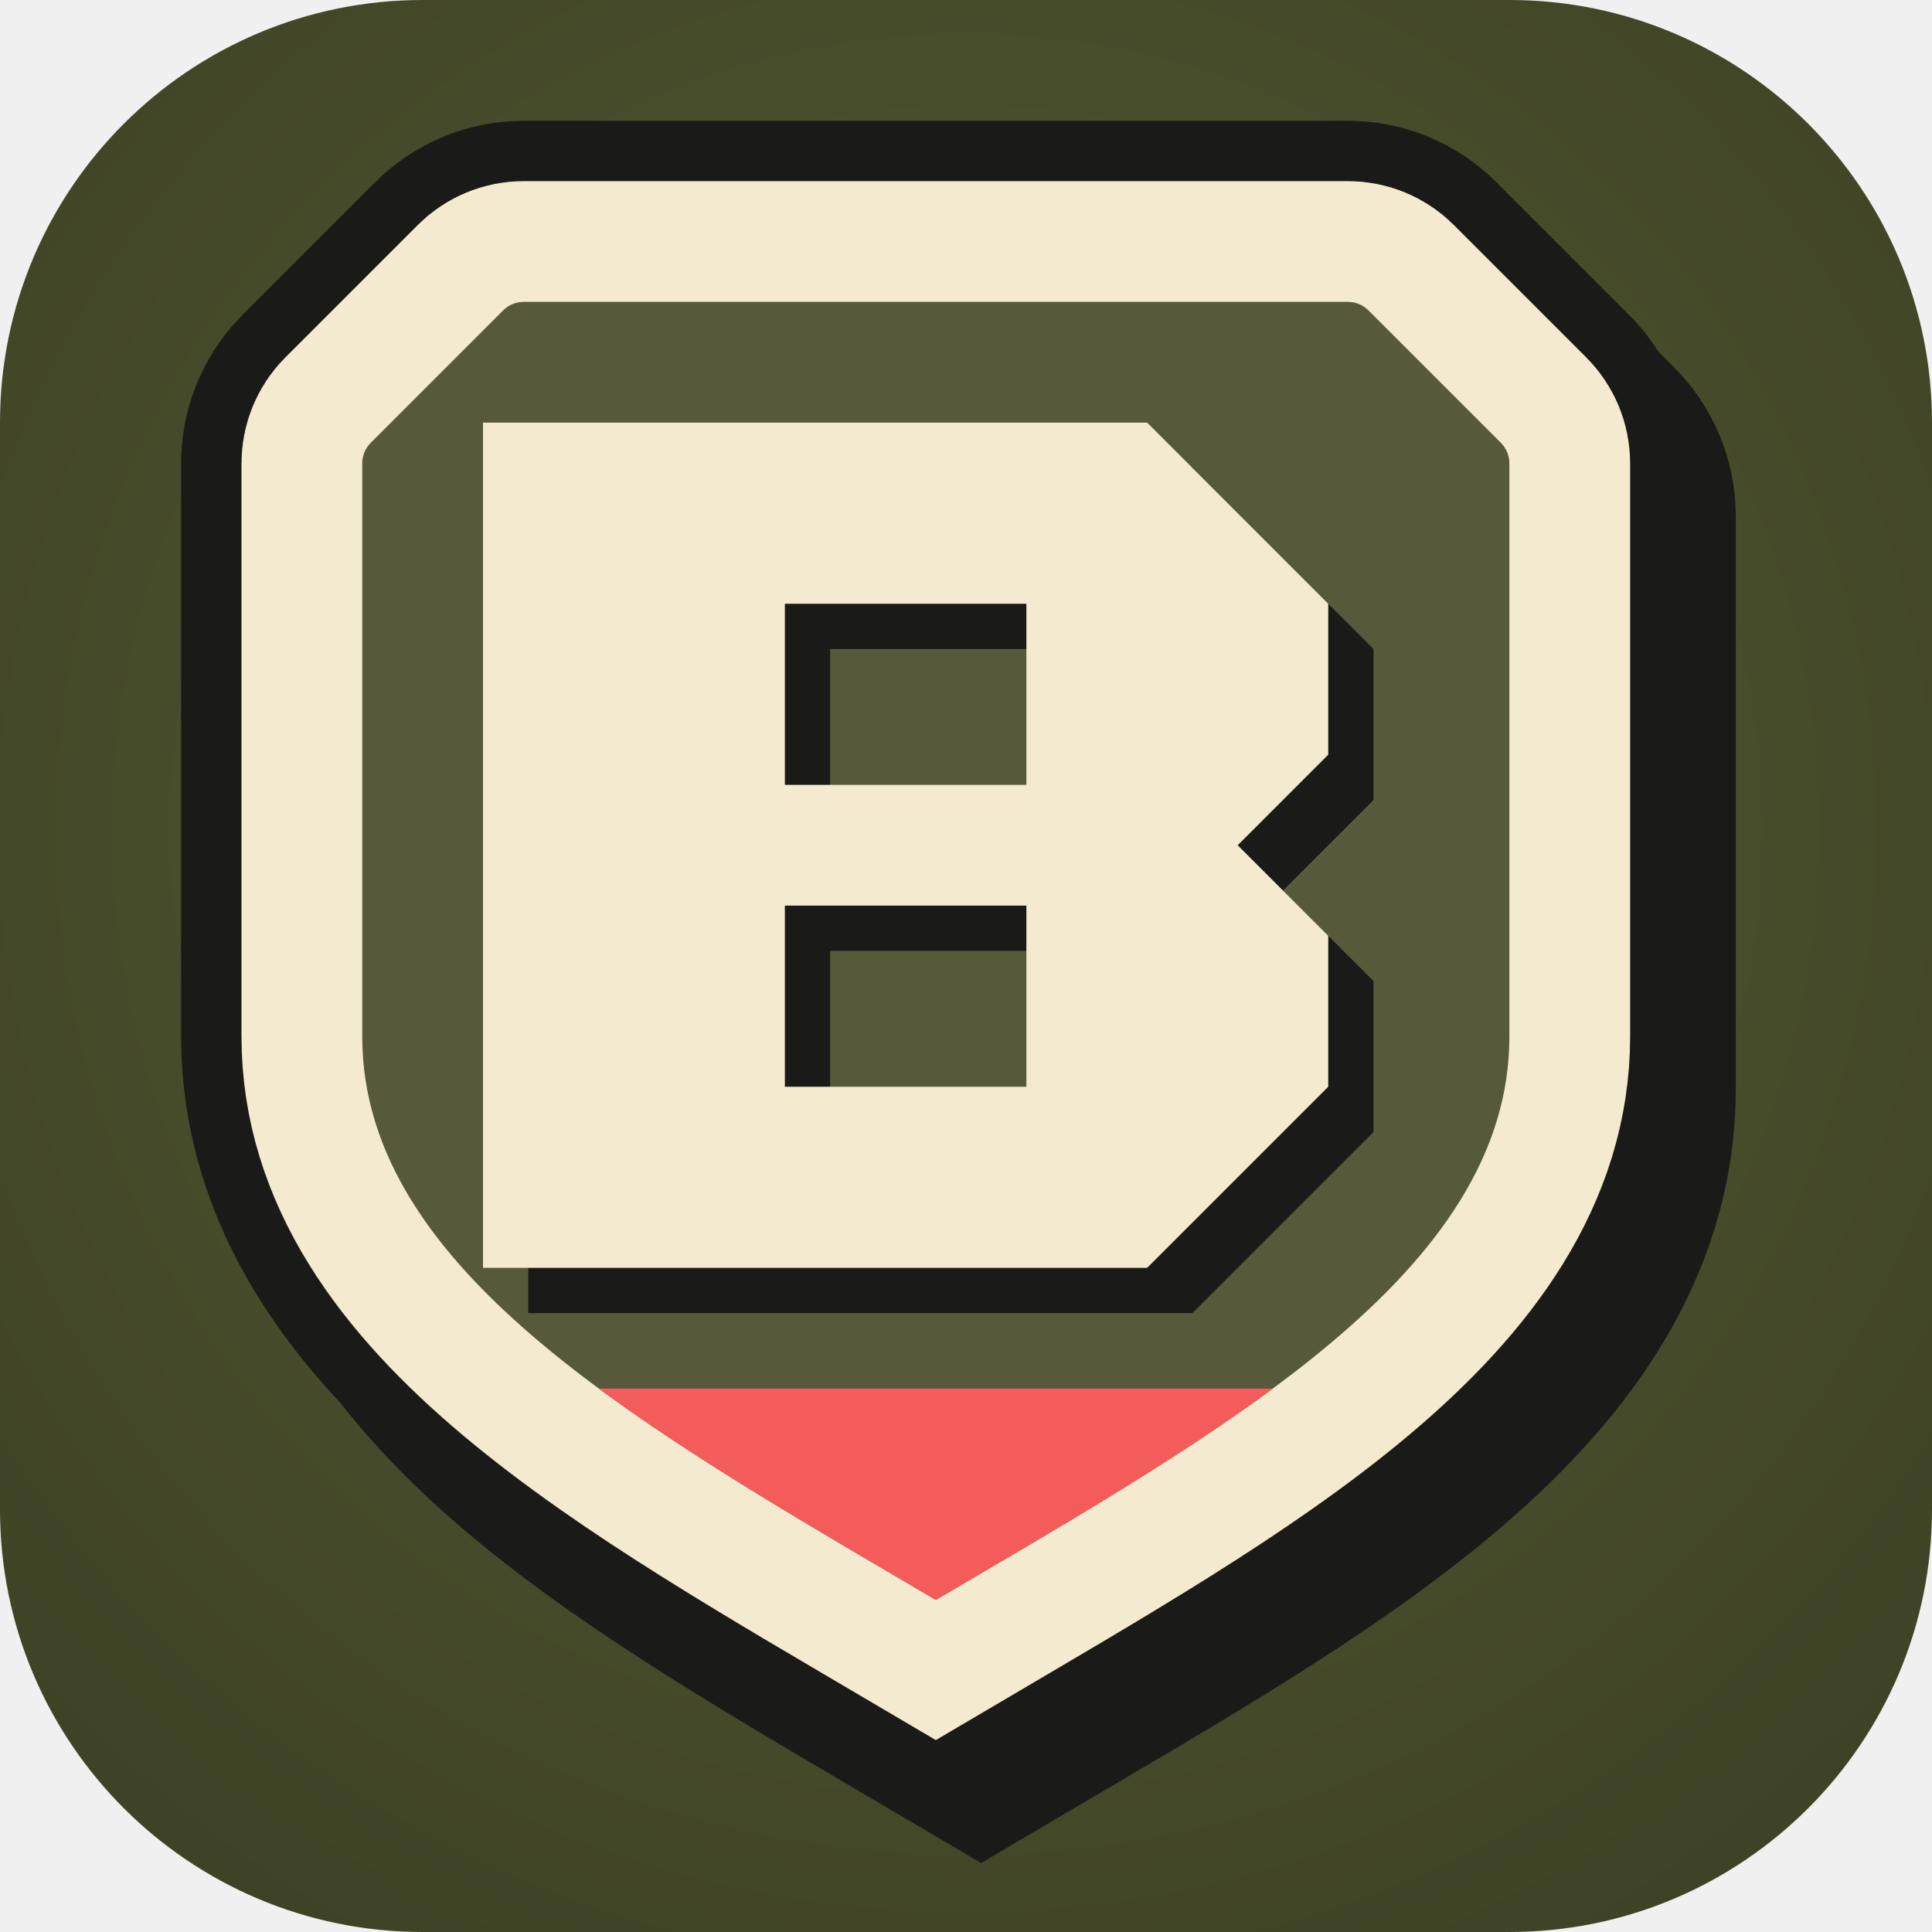
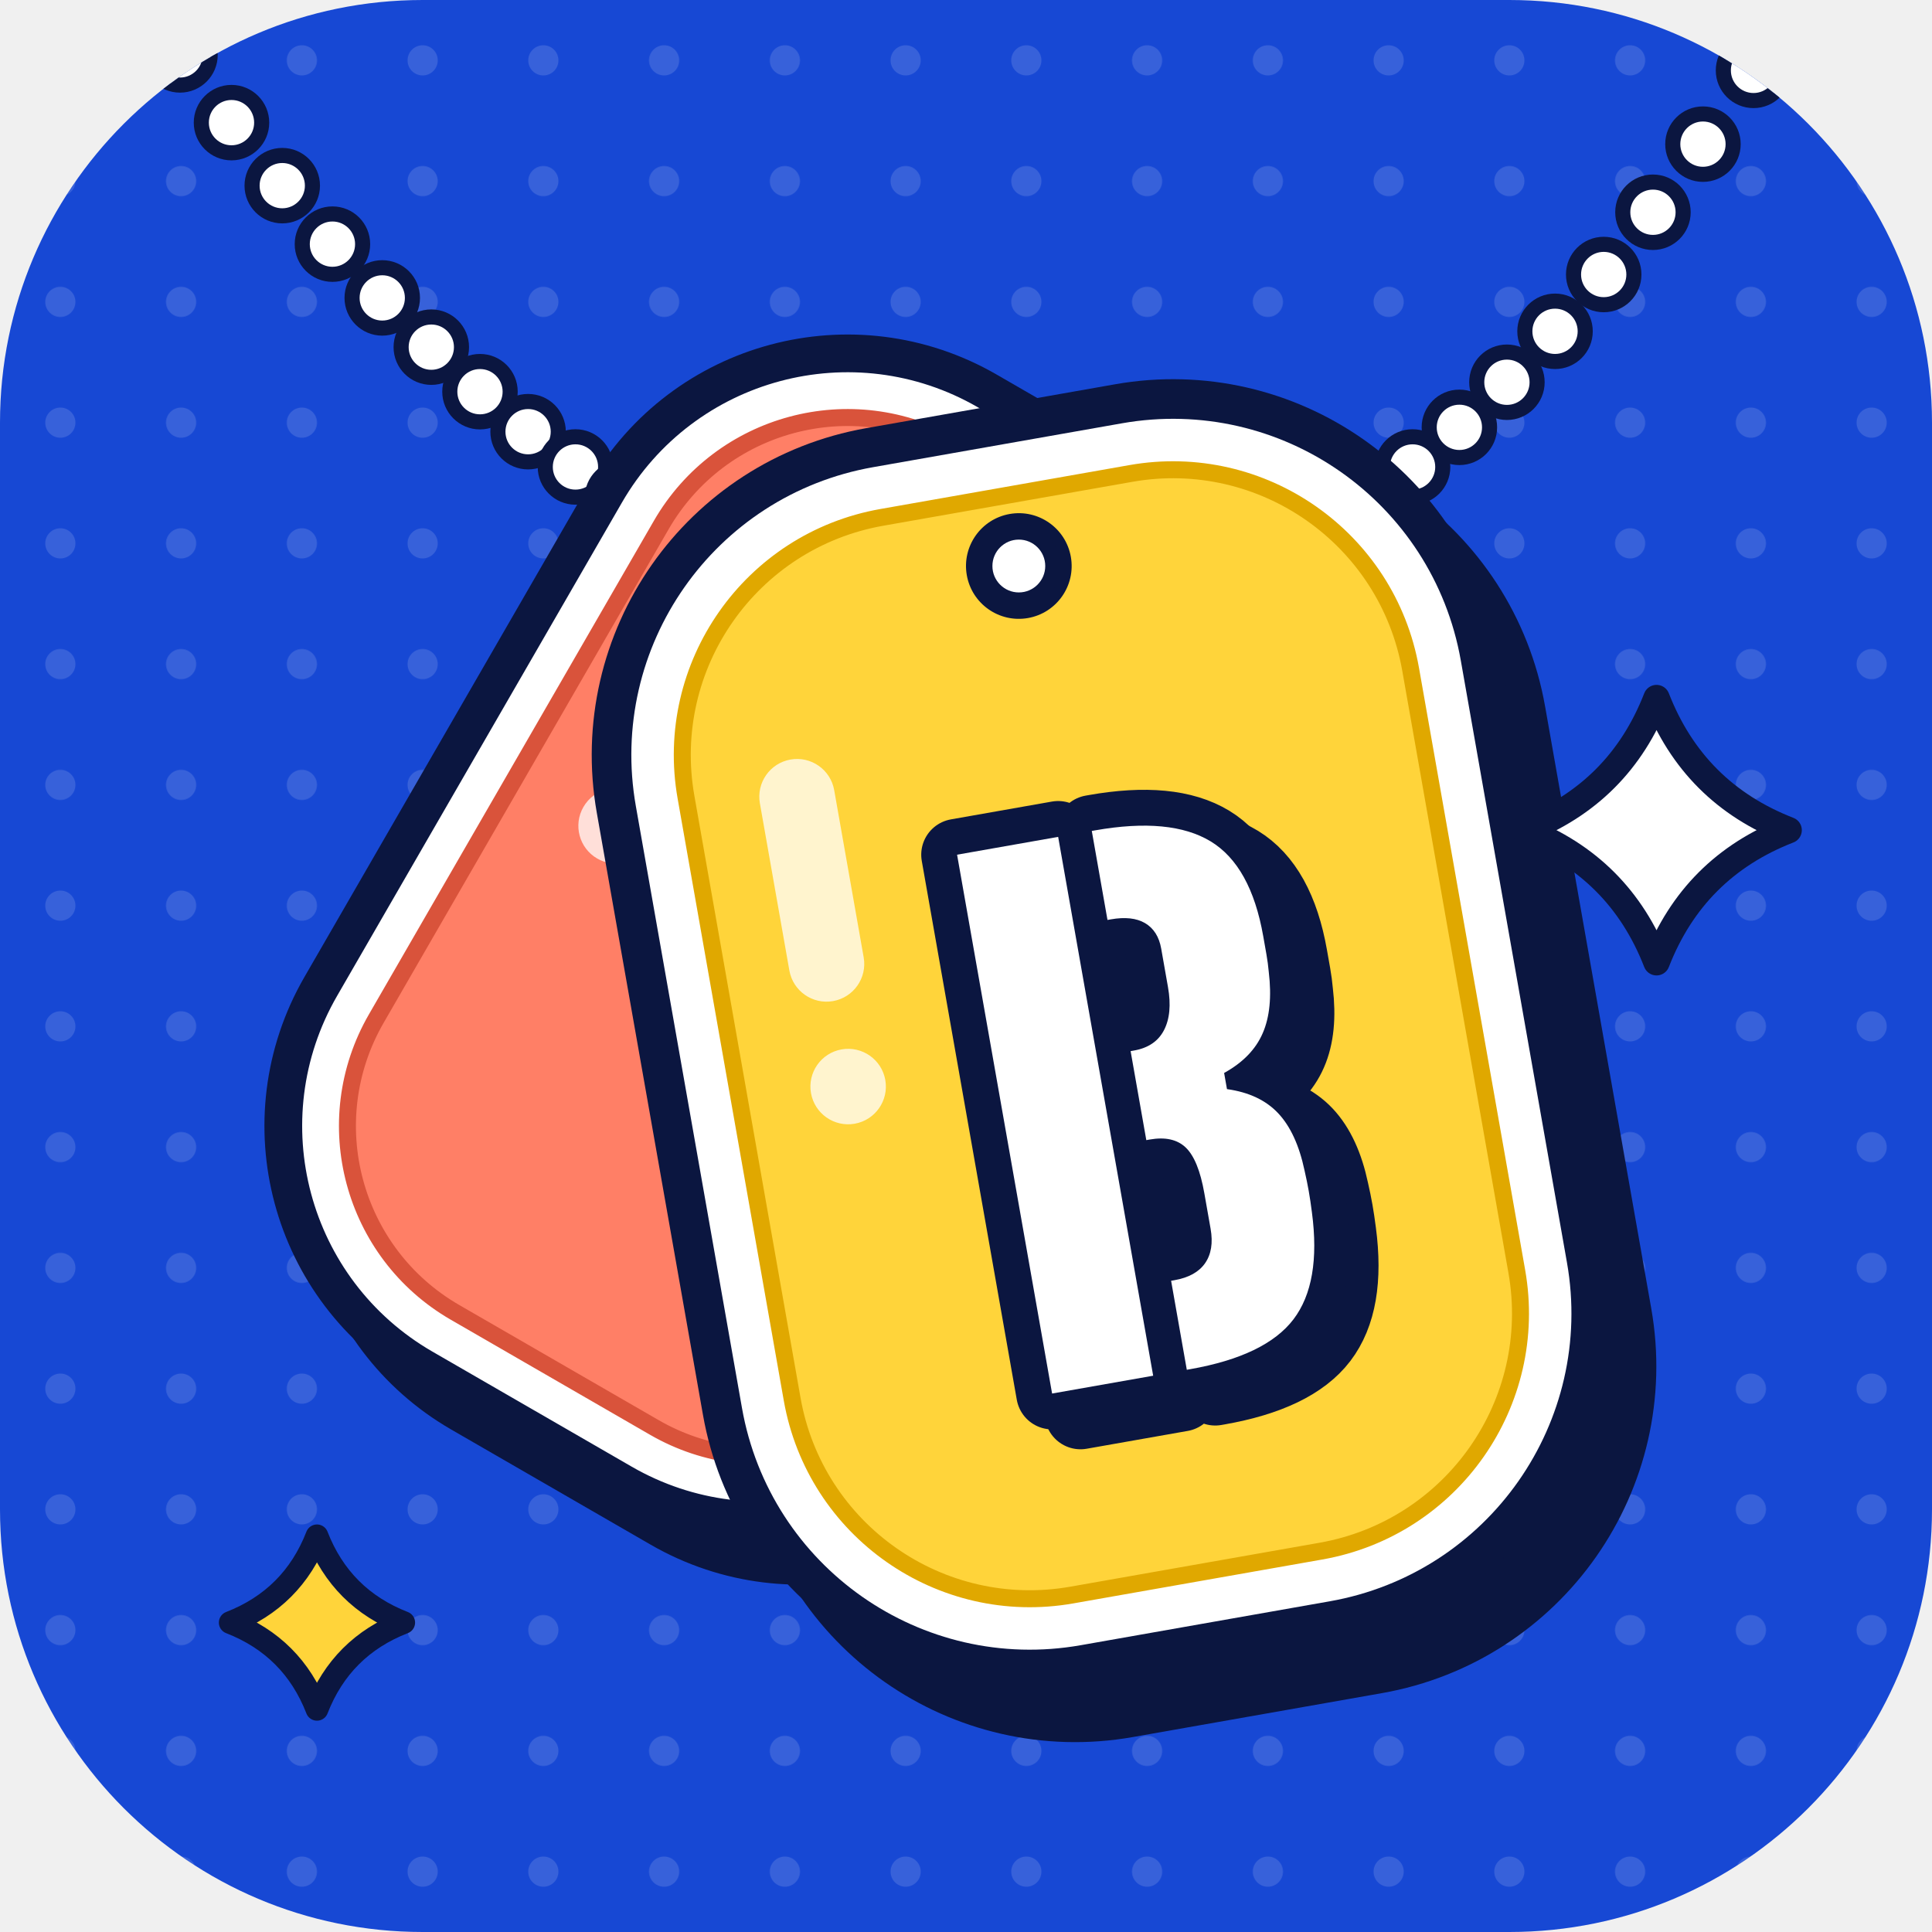
<svg xmlns="http://www.w3.org/2000/svg" viewBox="0 0 1024 1024" width="1024" height="1024">
  <defs>
-     <radialGradient id="bp-stencil-crest-fav-tile" gradientUnits="userSpaceOnUse" cx="512" cy="440" r="740">
-       <stop offset="0" stop-color="#50552F" />
-       <stop offset="0.55" stop-color="#474C2B" />
-       <stop offset="1" stop-color="#3D4124" />
-     </radialGradient>
+     <clipPath id="bp-fav-clip">
+       <rect x="0" y="0" width="1024" height="1024" rx="224" />
+     </clipPath>
+     <pattern id="bp-fav-dots" width="64" height="64" patternUnits="userSpaceOnUse">
+       <circle cx="32" cy="32" r="8" fill="#FFFFFF" fill-opacity="0.14" />
+     </pattern>
  </defs>
-   <rect width="1024" height="1024" rx="224" fill="url(#bp-stencil-crest-fav-tile)" />
-   <path d="M277.6 160L714.4 160C718.5 160 722.4 161.6 725.3 164.5L795.5 234.7C798.4 237.6 800 241.5 800 245.6L800 549.4C800 674.8 648 758.4 496 848C344 758.4 192 674.8 192 549.4L192 245.6C192 241.5 193.6 237.6 196.5 234.7L266.7 164.5C269.6 161.6 273.5 160 277.6 160Z" transform="translate(24 28)" fill="#1A1A18" stroke="#1A1A18" stroke-width="192" stroke-linejoin="miter" stroke-miterlimit="8" />
-   <path d="M277.6 160L714.4 160C718.5 160 722.4 161.6 725.3 164.5L795.5 234.7C798.4 237.6 800 241.5 800 245.6L800 549.4C800 674.8 648 758.4 496 848C344 758.4 192 674.8 192 549.4L192 245.6C192 241.5 193.6 237.6 196.5 234.7L266.7 164.5C269.6 161.6 273.5 160 277.6 160Z" fill="#1A1A18" stroke="#1A1A18" stroke-width="192" stroke-linejoin="miter" stroke-miterlimit="8" />
-   <path d="M277.6 160L714.4 160C718.5 160 722.4 161.6 725.3 164.5L795.5 234.7C798.4 237.6 800 241.5 800 245.6L800 549.4C800 674.8 648 758.4 496 848C344 758.4 192 674.8 192 549.4L192 245.6C192 241.5 193.6 237.6 196.5 234.7L266.7 164.5C269.6 161.6 273.5 160 277.6 160Z" fill="#F4EAD0" stroke="#F4EAD0" stroke-width="128" stroke-linejoin="miter" stroke-miterlimit="8" />
-   <path d="M277.6 160L714.4 160C718.5 160 722.4 161.6 725.3 164.5L795.5 234.7C798.4 237.6 800 241.5 800 245.6L800 549.4C800 674.8 648 758.4 496 848C344 758.4 192 674.8 192 549.4L192 245.6C192 241.5 193.6 237.6 196.5 234.7L266.7 164.5C269.6 161.6 273.5 160 277.6 160Z" fill="#575A3A" />
-   <path d="M674.6 736C622.3 774.6 559.2 810.8 496 848C432.8 810.8 369.7 774.6 317.4 736L674.6 736Z" fill="#F45B5B" />
-   <path d="M256 224L608 224L704 320L704 400L656 448L704 496L704 576L608 672L256 672ZM416 320L416 416L544 416L544 320ZM416 480L416 576L544 576L544 480Z" transform="translate(24 24)" fill="#1A1A18" />
-   <path d="M256 224L608 224L704 320L704 400L656 448L704 496L704 576L608 672L256 672ZM416 320L416 416L544 416L544 320ZM416 480L416 576L544 576L544 480Z" fill="#F4EAD0" />
+   <g clip-path="url(#bp-fav-clip)">
+     <rect x="0" y="0" width="1024" height="1024" rx="224" fill="#1748D4" />
+     <rect width="1024" height="1024" fill="url(#bp-fav-dots)" />
+     <g transform="translate(512 512) scale(1) translate(-512 -512) translate(28 50)">
+       <circle cx="12" cy="-100" r="16" fill="#FFFFFF" stroke="#0B1640" stroke-width="8" stroke-linejoin="round" />
+       <circle cx="39.9" cy="-59.2" r="16" fill="#FFFFFF" stroke="#0B1640" stroke-width="8" stroke-linejoin="round" />
+       <circle cx="67.4" cy="-20.9" r="16" fill="#FFFFFF" stroke="#0B1640" stroke-width="8" stroke-linejoin="round" />
+       <circle cx="94.7" cy="15" r="16" fill="#FFFFFF" stroke="#0B1640" stroke-width="8" stroke-linejoin="round" />
+       <circle cx="121.6" cy="48.4" r="16" fill="#FFFFFF" stroke="#0B1640" stroke-width="8" stroke-linejoin="round" />
+       <circle cx="148.2" cy="79.4" r="16" fill="#FFFFFF" stroke="#0B1640" stroke-width="8" stroke-linejoin="round" />
+       <circle cx="174.6" cy="107.9" r="16" fill="#FFFFFF" stroke="#0B1640" stroke-width="8" stroke-linejoin="round" />
+       <circle cx="200.6" cy="134" r="16" fill="#FFFFFF" stroke="#0B1640" stroke-width="8" stroke-linejoin="round" />
+       <circle cx="226.4" cy="157.6" r="16" fill="#FFFFFF" stroke="#0B1640" stroke-width="8" stroke-linejoin="round" />
+       <circle cx="251.9" cy="178.8" r="16" fill="#FFFFFF" stroke="#0B1640" stroke-width="8" stroke-linejoin="round" />
+       <circle cx="277" cy="197.5" r="16" fill="#FFFFFF" stroke="#0B1640" stroke-width="8" stroke-linejoin="round" />
+       <circle cx="301.9" cy="213.8" r="16" fill="#FFFFFF" stroke="#0B1640" stroke-width="8" stroke-linejoin="round" />
+       <circle cx="326.4" cy="227.6" r="16" fill="#FFFFFF" stroke="#0B1640" stroke-width="8" stroke-linejoin="round" />
+       <circle cx="350.6" cy="239" r="16" fill="#FFFFFF" stroke="#0B1640" stroke-width="8" stroke-linejoin="round" />
+       <circle cx="374.6" cy="247.9" r="16" fill="#FFFFFF" stroke="#0B1640" stroke-width="8" stroke-linejoin="round" />
+       <circle cx="398.2" cy="254.4" r="16" fill="#FFFFFF" stroke="#0B1640" stroke-width="8" stroke-linejoin="round" />
+       <circle cx="421.6" cy="258.4" r="16" fill="#FFFFFF" stroke="#0B1640" stroke-width="8" stroke-linejoin="round" />
+       <circle cx="444.6" cy="260" r="16" fill="#FFFFFF" stroke="#0B1640" stroke-width="8" stroke-linejoin="round" />
+       <circle cx="467.4" cy="259.1" r="16" fill="#FFFFFF" stroke="#0B1640" stroke-width="8" stroke-linejoin="round" />
+       <circle cx="489.9" cy="255.8" r="16" fill="#FFFFFF" stroke="#0B1640" stroke-width="8" stroke-linejoin="round" />
+       <circle cx="512" cy="250" r="16" fill="#FFFFFF" stroke="#0B1640" stroke-width="8" stroke-linejoin="round" />
+       <circle cx="956" cy="-100" r="16" fill="#FFFFFF" stroke="#0B1640" stroke-width="8" stroke-linejoin="round" />
+       <circle cx="928.5" cy="-54.8" r="16" fill="#FFFFFF" stroke="#0B1640" stroke-width="8" stroke-linejoin="round" />
+       <circle cx="901.4" cy="-12.7" r="16" fill="#FFFFFF" stroke="#0B1640" stroke-width="8" stroke-linejoin="round" />
+       <circle cx="874.6" cy="26.4" r="16" fill="#FFFFFF" stroke="#0B1640" stroke-width="8" stroke-linejoin="round" />
+       <circle cx="848.1" cy="62.5" r="16" fill="#FFFFFF" stroke="#0B1640" stroke-width="8" stroke-linejoin="round" />
+       <circle cx="822" cy="95.5" r="16" fill="#FFFFFF" stroke="#0B1640" stroke-width="8" stroke-linejoin="round" />
+       <circle cx="796.2" cy="125.6" r="16" fill="#FFFFFF" stroke="#0B1640" stroke-width="8" stroke-linejoin="round" />
+       <circle cx="770.7" cy="152.6" r="16" fill="#FFFFFF" stroke="#0B1640" stroke-width="8" stroke-linejoin="round" />
+       <circle cx="745.5" cy="176.5" r="16" fill="#FFFFFF" stroke="#0B1640" stroke-width="8" stroke-linejoin="round" />
+       <circle cx="720.7" cy="197.5" r="16" fill="#FFFFFF" stroke="#0B1640" stroke-width="8" stroke-linejoin="round" />
+       <circle cx="696.2" cy="215.4" r="16" fill="#FFFFFF" stroke="#0B1640" stroke-width="8" stroke-linejoin="round" />
+       <circle cx="672" cy="230.3" r="16" fill="#FFFFFF" stroke="#0B1640" stroke-width="8" stroke-linejoin="round" />
+       <circle cx="648.2" cy="242.2" r="16" fill="#FFFFFF" stroke="#0B1640" stroke-width="8" stroke-linejoin="round" />
+       <circle cx="624.6" cy="251.1" r="16" fill="#FFFFFF" stroke="#0B1640" stroke-width="8" stroke-linejoin="round" />
+       <circle cx="601.5" cy="256.9" r="16" fill="#FFFFFF" stroke="#0B1640" stroke-width="8" stroke-linejoin="round" />
+       <circle cx="578.6" cy="259.7" r="16" fill="#FFFFFF" stroke="#0B1640" stroke-width="8" stroke-linejoin="round" />
+       <circle cx="556.1" cy="259.5" r="16" fill="#FFFFFF" stroke="#0B1640" stroke-width="8" stroke-linejoin="round" />
+       <circle cx="533.9" cy="256.3" r="16" fill="#FFFFFF" stroke="#0B1640" stroke-width="8" stroke-linejoin="round" />
+       <circle cx="512" cy="250" r="16" fill="#FFFFFF" stroke="#0B1640" stroke-width="8" stroke-linejoin="round" />
+       <g transform="translate(20 24) rotate(30 512 250)">
+         <rect x="337" y="212" width="350" height="530" rx="114" fill="#0B1640" stroke="#0B1640" stroke-width="88" stroke-linejoin="round" />
+       </g>
+       <g transform="rotate(30 512 250)">
+         <rect x="337" y="212" width="350" height="530" rx="114" fill="#FFFFFF" stroke="#0B1640" stroke-width="88" stroke-linejoin="round" />
+         <rect x="337" y="212" width="350" height="530" rx="114" fill="#FFFFFF" stroke="#FFFFFF" stroke-width="48" stroke-linejoin="round" />
+         <rect x="337" y="212" width="350" height="530" rx="114" fill="#FF7F66" stroke="#D9533B" stroke-width="9" stroke-linejoin="round" />
+         <circle cx="512" cy="250" r="24" fill="#0B1640" />
+         <rect x="376" y="310" width="40" height="120" rx="20" fill="#FFFFFF" fill-opacity="0.75" />
+         <circle cx="396" cy="476" r="20" fill="#FFFFFF" fill-opacity="0.75" />
+       </g>
+       <g transform="translate(24 28) rotate(-10 512 250)">
+         <rect x="317" y="212" width="390" height="580" rx="128" fill="#0B1640" stroke="#0B1640" stroke-width="96" stroke-linejoin="round" />
+       </g>
+       <g transform="rotate(-10 512 250)">
+         <rect x="317" y="212" width="390" height="580" rx="128" fill="#FFFFFF" stroke="#0B1640" stroke-width="96" stroke-linejoin="round" />
+         <rect x="317" y="212" width="390" height="580" rx="128" fill="#FFFFFF" stroke="#FFFFFF" stroke-width="54" stroke-linejoin="round" />
+         <rect x="317" y="212" width="390" height="580" rx="128" fill="#FFD43A" stroke="#E0A800" stroke-width="9" stroke-linejoin="round" />
+         <circle cx="512" cy="250" r="28" fill="#0B1640" />
+         <rect x="355" y="330" width="40" height="130" rx="20" fill="#FFFFFF" fill-opacity="0.75" />
+         <circle cx="375" cy="506" r="20" fill="#FFFFFF" fill-opacity="0.75" />
+         <g transform="translate(13 13)">
+           <path d="M453.2 685.0L453.2 395.0L507.6 395.0L507.6 685.0ZM525.7 685.0L525.7 637.1L527.5 637.1Q539.0 637.1 545.0 631.1Q551.1 625.0 551.1 613.6Q551.1 608.7 551.1 604.0Q551.1 599.3 551.1 594.4Q551.1 576.4 545.6 568.9Q540.1 561.4 527.5 561.4L525.7 561.4L525.7 513.5L527.5 513.5Q539.0 513.5 545.0 505.7Q551.1 497.8 551.1 483.5Q551.1 478.2 551.1 473.0Q551.1 467.9 551.1 462.8Q551.1 453.2 545.0 448.0Q539.0 442.9 527.5 442.9L525.7 442.9L525.7 395.0L527.5 395.0Q568.1 395.0 586.8 411.4Q605.5 427.8 605.5 465.7Q605.5 470.8 605.5 475.5Q605.5 480.2 605.1 484.9Q604.0 504.7 596.3 516.3Q588.6 528.0 572.5 533.5L572.5 542.2Q589.2 547.6 597.0 559.5Q604.8 571.4 605.5 591.8Q605.8 597.8 605.8 602.9Q605.8 608.0 605.5 614.3Q603.9 652.0 586.0 668.5Q568.1 685.0 527.5 685.0Z" fill="#0B1640" stroke="#0B1640" stroke-width="38" stroke-linejoin="round" />
+         </g>
+         <path d="M453.2 685.0L453.2 395.0L507.6 395.0L507.6 685.0ZM525.7 685.0L525.7 637.1L527.5 637.1Q539.0 637.1 545.0 631.1Q551.1 625.0 551.1 613.6Q551.1 608.7 551.1 604.0Q551.1 599.3 551.1 594.4Q551.1 576.4 545.6 568.9Q540.1 561.4 527.5 561.4L525.7 561.4L525.7 513.5L527.5 513.5Q539.0 513.5 545.0 505.7Q551.1 497.8 551.1 483.5Q551.1 478.2 551.1 473.0Q551.1 467.9 551.1 462.8Q551.1 453.2 545.0 448.0Q539.0 442.9 527.5 442.9L525.7 442.9L525.7 395.0L527.5 395.0Q568.1 395.0 586.8 411.4Q605.5 427.8 605.5 465.7Q605.5 470.8 605.5 475.5Q605.5 480.2 605.1 484.9Q604.0 504.7 596.3 516.3Q588.6 528.0 572.5 533.5L572.5 542.2Q589.2 547.6 597.0 559.5Q604.8 571.4 605.5 591.8Q605.8 597.8 605.8 602.9Q605.8 608.0 605.5 614.3Q603.9 652.0 586.0 668.5Q568.1 685.0 527.5 685.0Z" fill="#0B1640" stroke="#0B1640" stroke-width="38" stroke-linejoin="round" />
+         <path d="M453.2 685.0L453.2 395.0L507.6 395.0L507.6 685.0ZM525.7 685.0L525.7 637.1L527.5 637.1Q539.0 637.1 545.0 631.1Q551.1 625.0 551.1 613.6Q551.1 608.7 551.1 604.0Q551.1 599.3 551.1 594.4Q551.1 576.4 545.6 568.9Q540.1 561.4 527.5 561.4L525.7 561.4L525.7 513.5L527.5 513.5Q539.0 513.5 545.0 505.7Q551.1 497.8 551.1 483.5Q551.1 478.2 551.1 473.0Q551.1 467.9 551.1 462.8Q551.1 453.2 545.0 448.0Q539.0 442.9 527.5 442.9L525.7 442.9L525.7 395.0L527.5 395.0Q568.1 395.0 586.8 411.4Q605.5 427.8 605.5 465.7Q605.5 470.8 605.5 475.5Q605.5 480.2 605.1 484.9Q604.0 504.7 596.3 516.3Q588.6 528.0 572.5 533.5L572.5 542.2Q589.2 547.6 597.0 559.5Q604.8 571.4 605.5 591.8Q605.8 597.8 605.8 602.9Q605.8 608.0 605.5 614.3Q603.9 652.0 586.0 668.5Q568.1 685.0 527.5 685.0Z" fill="#FFFFFF" />
+       </g>
+       <circle cx="512" cy="250" r="18" fill="#FFFFFF" stroke="#0B1640" stroke-width="8" stroke-linejoin="round" />
+     </g>
+     <g transform="translate(512 512) scale(1) translate(-512 -512)">
+       <path d="M878 370Q897.6 420.4 948 440Q897.6 459.6 878 510Q858.4 459.6 808 440Q858.4 420.4 878 370Z" fill="#FFFFFF" stroke="#0B1640" stroke-width="14" stroke-linejoin="round" />
+       <path d="M168 814Q180.88 847.12 214 860Q180.88 872.88 168 906Q155.12 872.88 122 860Q155.12 847.12 168 814Z" fill="#FFD43A" stroke="#0B1640" stroke-width="12" stroke-linejoin="round" />
+     </g>
+   </g>
</svg>
